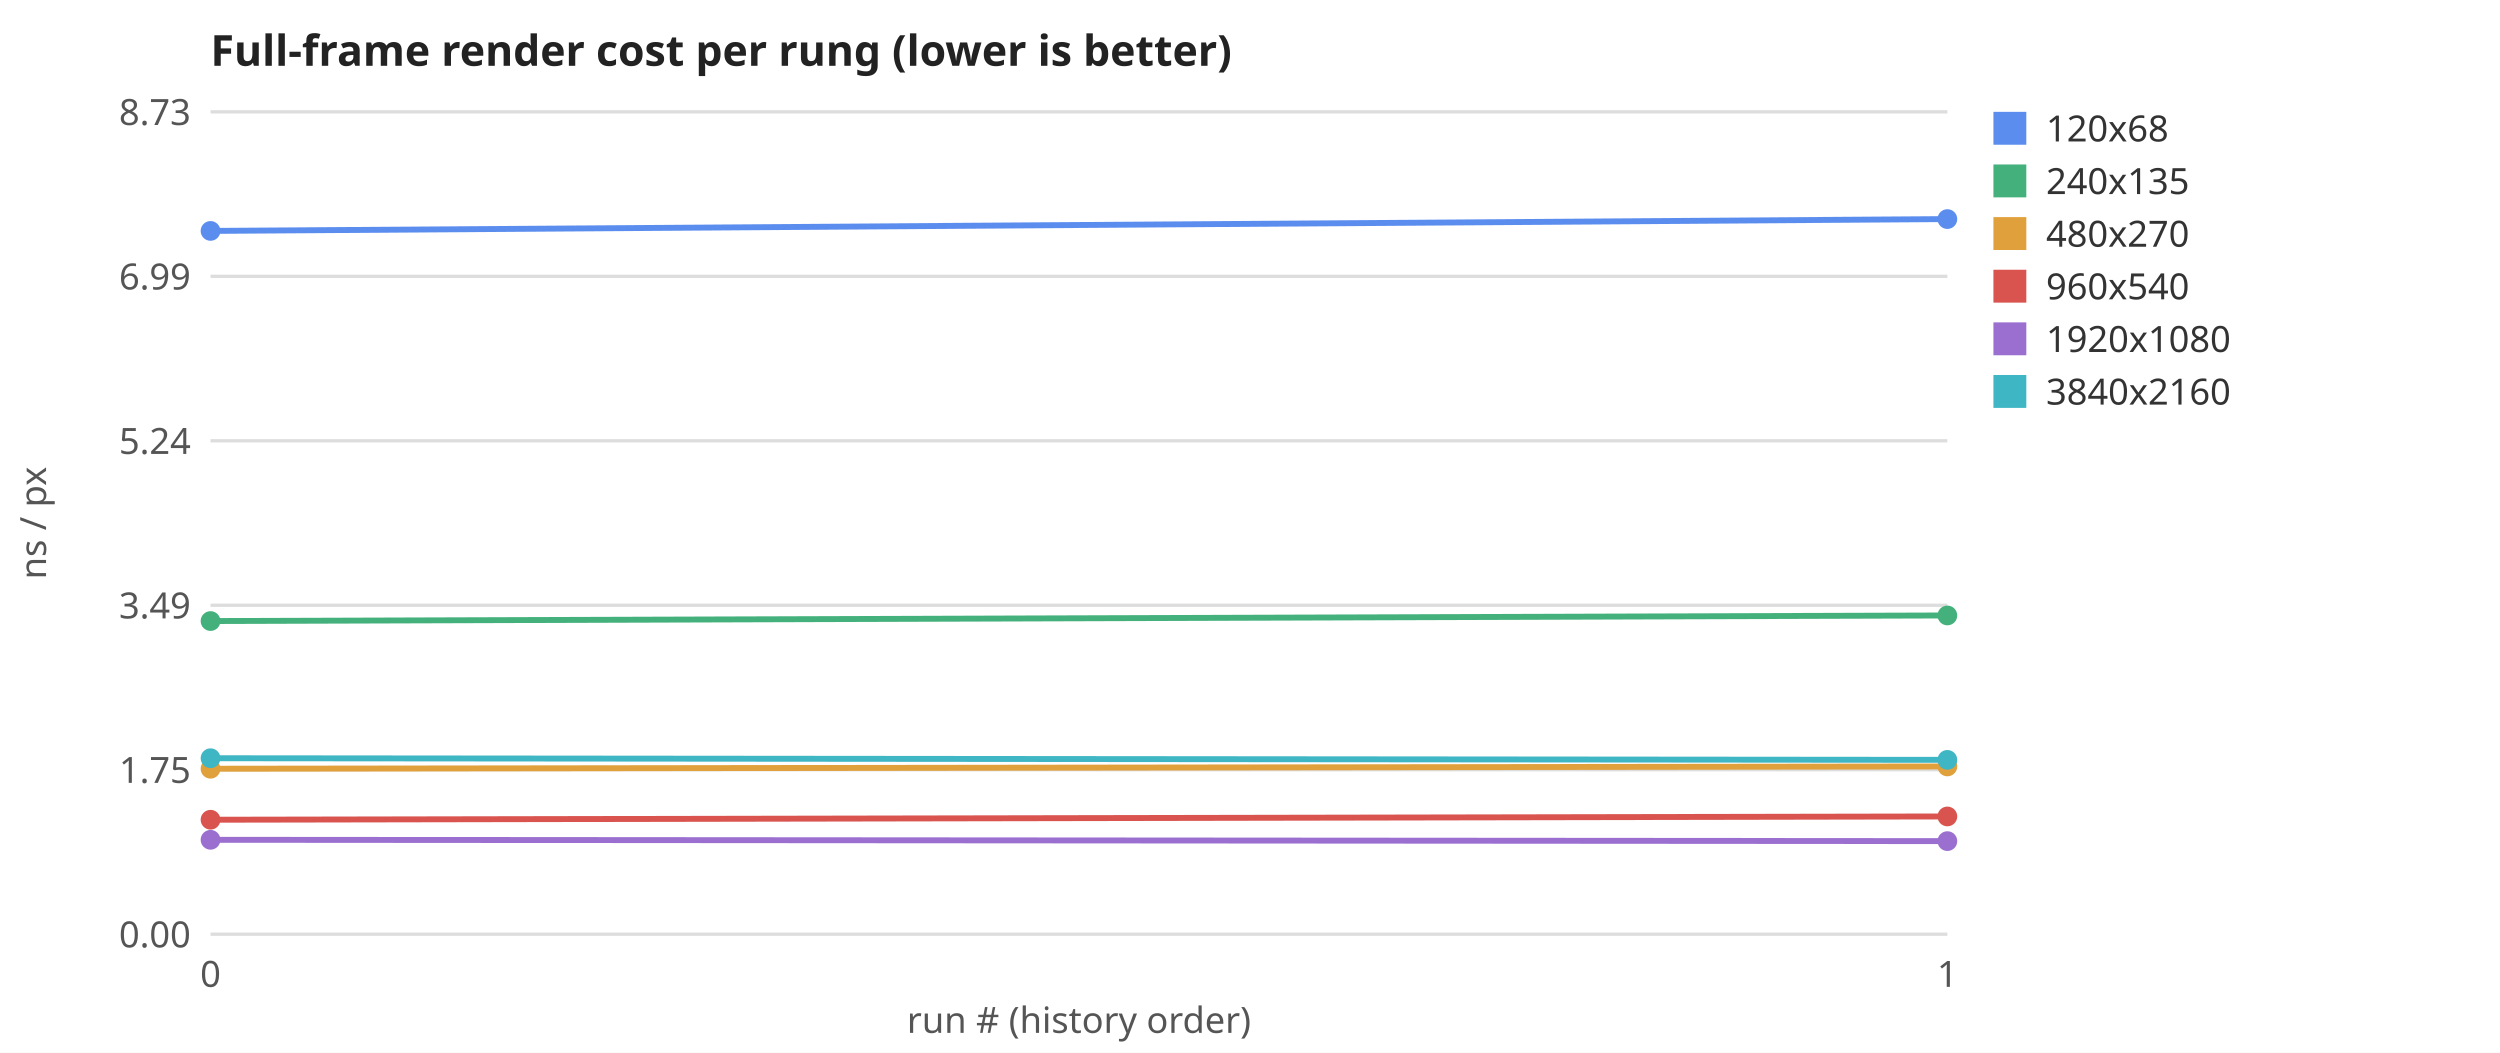
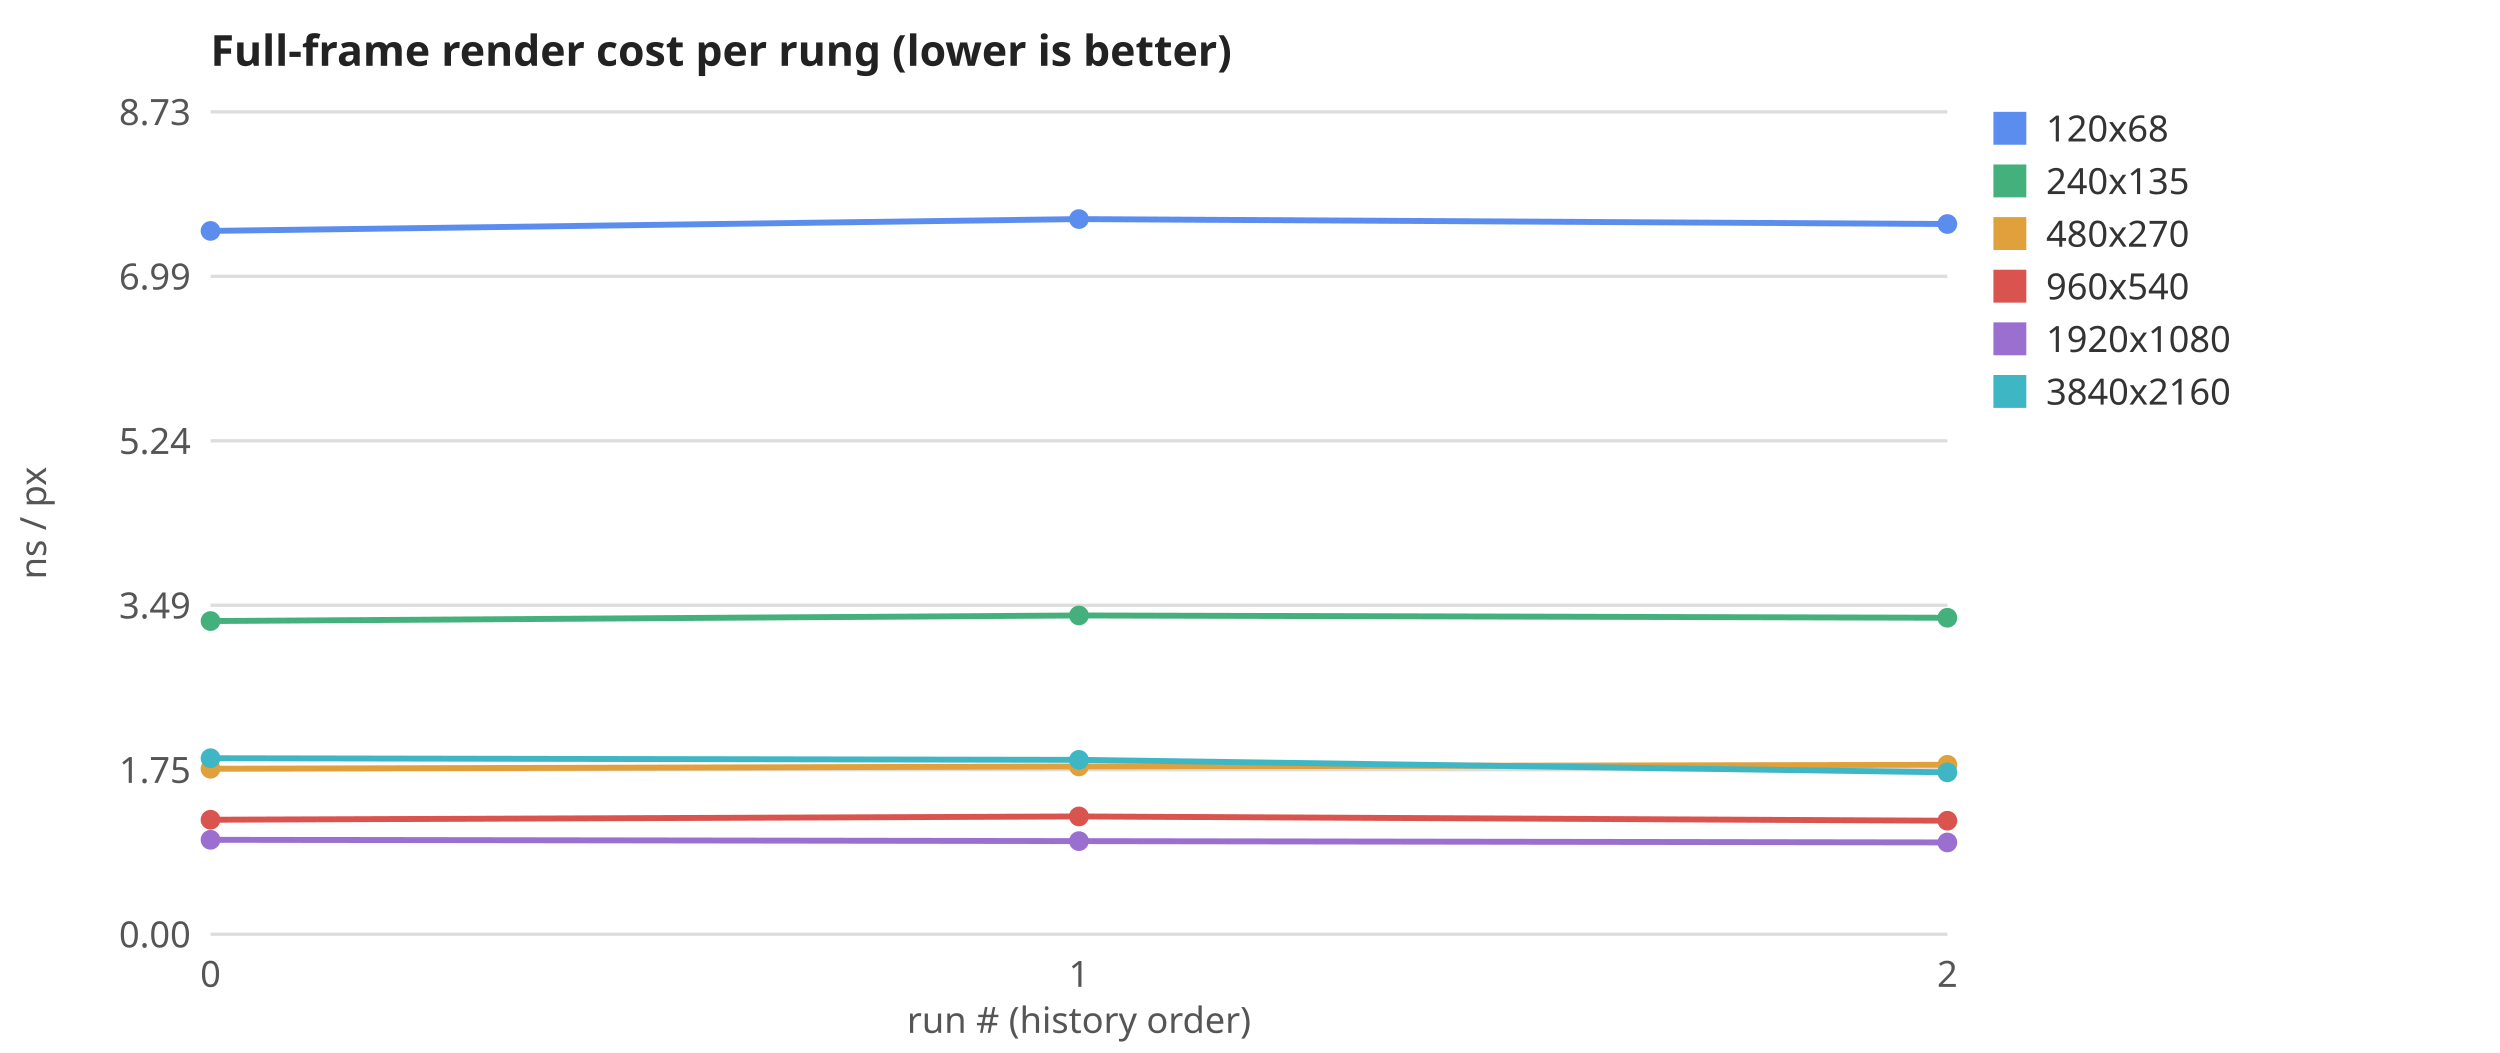
<svg xmlns="http://www.w3.org/2000/svg" width="760" height="320" font-family="system-ui,sans-serif" font-size="11">
  <rect width="760" height="320" fill="#ffffff" />
  <text x="64" y="20" font-size="13" font-weight="600" fill="#222">Full-frame render cost per rung (lower is better)</text>
  <line x1="64" y1="284.0" x2="592" y2="284.0" stroke="#dddddd" stroke-width="1" />
  <text x="58" y="288.0" text-anchor="end" fill="#555">0.00</text>
  <line x1="64" y1="234.0" x2="592" y2="234.0" stroke="#dddddd" stroke-width="1" />
  <text x="58" y="238.0" text-anchor="end" fill="#555">1.75</text>
  <line x1="64" y1="184.0" x2="592" y2="184.0" stroke="#dddddd" stroke-width="1" />
  <text x="58" y="188.0" text-anchor="end" fill="#555">3.49</text>
  <line x1="64" y1="134.0" x2="592" y2="134.0" stroke="#dddddd" stroke-width="1" />
  <text x="58" y="138.0" text-anchor="end" fill="#555">5.24</text>
  <line x1="64" y1="84.0" x2="592" y2="84.0" stroke="#dddddd" stroke-width="1" />
  <text x="58" y="88.0" text-anchor="end" fill="#555">6.99</text>
  <line x1="64" y1="34.0" x2="592" y2="34.0" stroke="#dddddd" stroke-width="1" />
  <text x="58" y="38.0" text-anchor="end" fill="#555">8.73</text>
  <text x="64.0" y="300" text-anchor="middle" fill="#555">0</text>
-   <text x="592.0" y="300" text-anchor="middle" fill="#555">1</text>
+   <text x="328.0" y="300" text-anchor="middle" fill="#555">1</text>
+   <text x="592.0" y="300" text-anchor="middle" fill="#555">2</text>
  <text x="328.0" y="314" text-anchor="middle" fill="#555">run # (history order)</text>
  <text x="14" y="159.0" text-anchor="middle" fill="#555" transform="rotate(-90 14 159.0)">ns / px</text>
-   <polyline points="64.0,70.2 592.0,66.6" fill="none" stroke="#5b8def" stroke-width="1.8" />
+   <polyline points="64.0,70.2 328.0,66.6 592.0,68.1" fill="none" stroke="#5b8def" stroke-width="1.8" />
  <circle cx="64.0" cy="70.2" r="3" fill="#5b8def" />
-   <circle cx="592.0" cy="66.6" r="3" fill="#5b8def" />
+   <circle cx="328.0" cy="66.6" r="3" fill="#5b8def" />
+   <circle cx="592.0" cy="68.1" r="3" fill="#5b8def" />
  <rect x="606" y="34" width="10" height="10" fill="#5b8def" />
  <text x="622" y="43" fill="#333">120x68</text>
-   <polyline points="64.0,188.8 592.0,187.1" fill="none" stroke="#44b07b" stroke-width="1.8" />
+   <polyline points="64.0,188.8 328.0,187.1 592.0,187.8" fill="none" stroke="#44b07b" stroke-width="1.8" />
  <circle cx="64.0" cy="188.8" r="3" fill="#44b07b" />
-   <circle cx="592.0" cy="187.1" r="3" fill="#44b07b" />
+   <circle cx="328.0" cy="187.1" r="3" fill="#44b07b" />
+   <circle cx="592.0" cy="187.8" r="3" fill="#44b07b" />
  <rect x="606" y="50" width="10" height="10" fill="#44b07b" />
  <text x="622" y="59" fill="#333">240x135</text>
-   <polyline points="64.0,233.7 592.0,233.0" fill="none" stroke="#e0a03c" stroke-width="1.8" />
+   <polyline points="64.0,233.7 328.0,233.0 592.0,232.5" fill="none" stroke="#e0a03c" stroke-width="1.8" />
  <circle cx="64.0" cy="233.7" r="3" fill="#e0a03c" />
-   <circle cx="592.0" cy="233.0" r="3" fill="#e0a03c" />
+   <circle cx="328.0" cy="233.0" r="3" fill="#e0a03c" />
+   <circle cx="592.0" cy="232.5" r="3" fill="#e0a03c" />
  <rect x="606" y="66" width="10" height="10" fill="#e0a03c" />
  <text x="622" y="75" fill="#333">480x270</text>
-   <polyline points="64.0,249.2 592.0,248.2" fill="none" stroke="#d9534f" stroke-width="1.8" />
+   <polyline points="64.0,249.2 328.0,248.2 592.0,249.5" fill="none" stroke="#d9534f" stroke-width="1.8" />
  <circle cx="64.0" cy="249.2" r="3" fill="#d9534f" />
-   <circle cx="592.0" cy="248.2" r="3" fill="#d9534f" />
+   <circle cx="328.0" cy="248.2" r="3" fill="#d9534f" />
+   <circle cx="592.0" cy="249.5" r="3" fill="#d9534f" />
  <rect x="606" y="82" width="10" height="10" fill="#d9534f" />
  <text x="622" y="91" fill="#333">960x540</text>
-   <polyline points="64.0,255.3 592.0,255.7" fill="none" stroke="#9a6fd0" stroke-width="1.8" />
+   <polyline points="64.0,255.3 328.0,255.7 592.0,256.1" fill="none" stroke="#9a6fd0" stroke-width="1.8" />
  <circle cx="64.0" cy="255.3" r="3" fill="#9a6fd0" />
-   <circle cx="592.0" cy="255.7" r="3" fill="#9a6fd0" />
+   <circle cx="328.0" cy="255.7" r="3" fill="#9a6fd0" />
+   <circle cx="592.0" cy="256.1" r="3" fill="#9a6fd0" />
  <rect x="606" y="98" width="10" height="10" fill="#9a6fd0" />
  <text x="622" y="107" fill="#333">1920x1080</text>
-   <polyline points="64.0,230.5 592.0,231.0" fill="none" stroke="#3fb6c4" stroke-width="1.8" />
+   <polyline points="64.0,230.5 328.0,231.0 592.0,234.8" fill="none" stroke="#3fb6c4" stroke-width="1.8" />
  <circle cx="64.0" cy="230.5" r="3" fill="#3fb6c4" />
-   <circle cx="592.0" cy="231.0" r="3" fill="#3fb6c4" />
+   <circle cx="328.0" cy="231.0" r="3" fill="#3fb6c4" />
+   <circle cx="592.0" cy="234.8" r="3" fill="#3fb6c4" />
  <rect x="606" y="114" width="10" height="10" fill="#3fb6c4" />
  <text x="622" y="123" fill="#333">3840x2160</text>
</svg>
